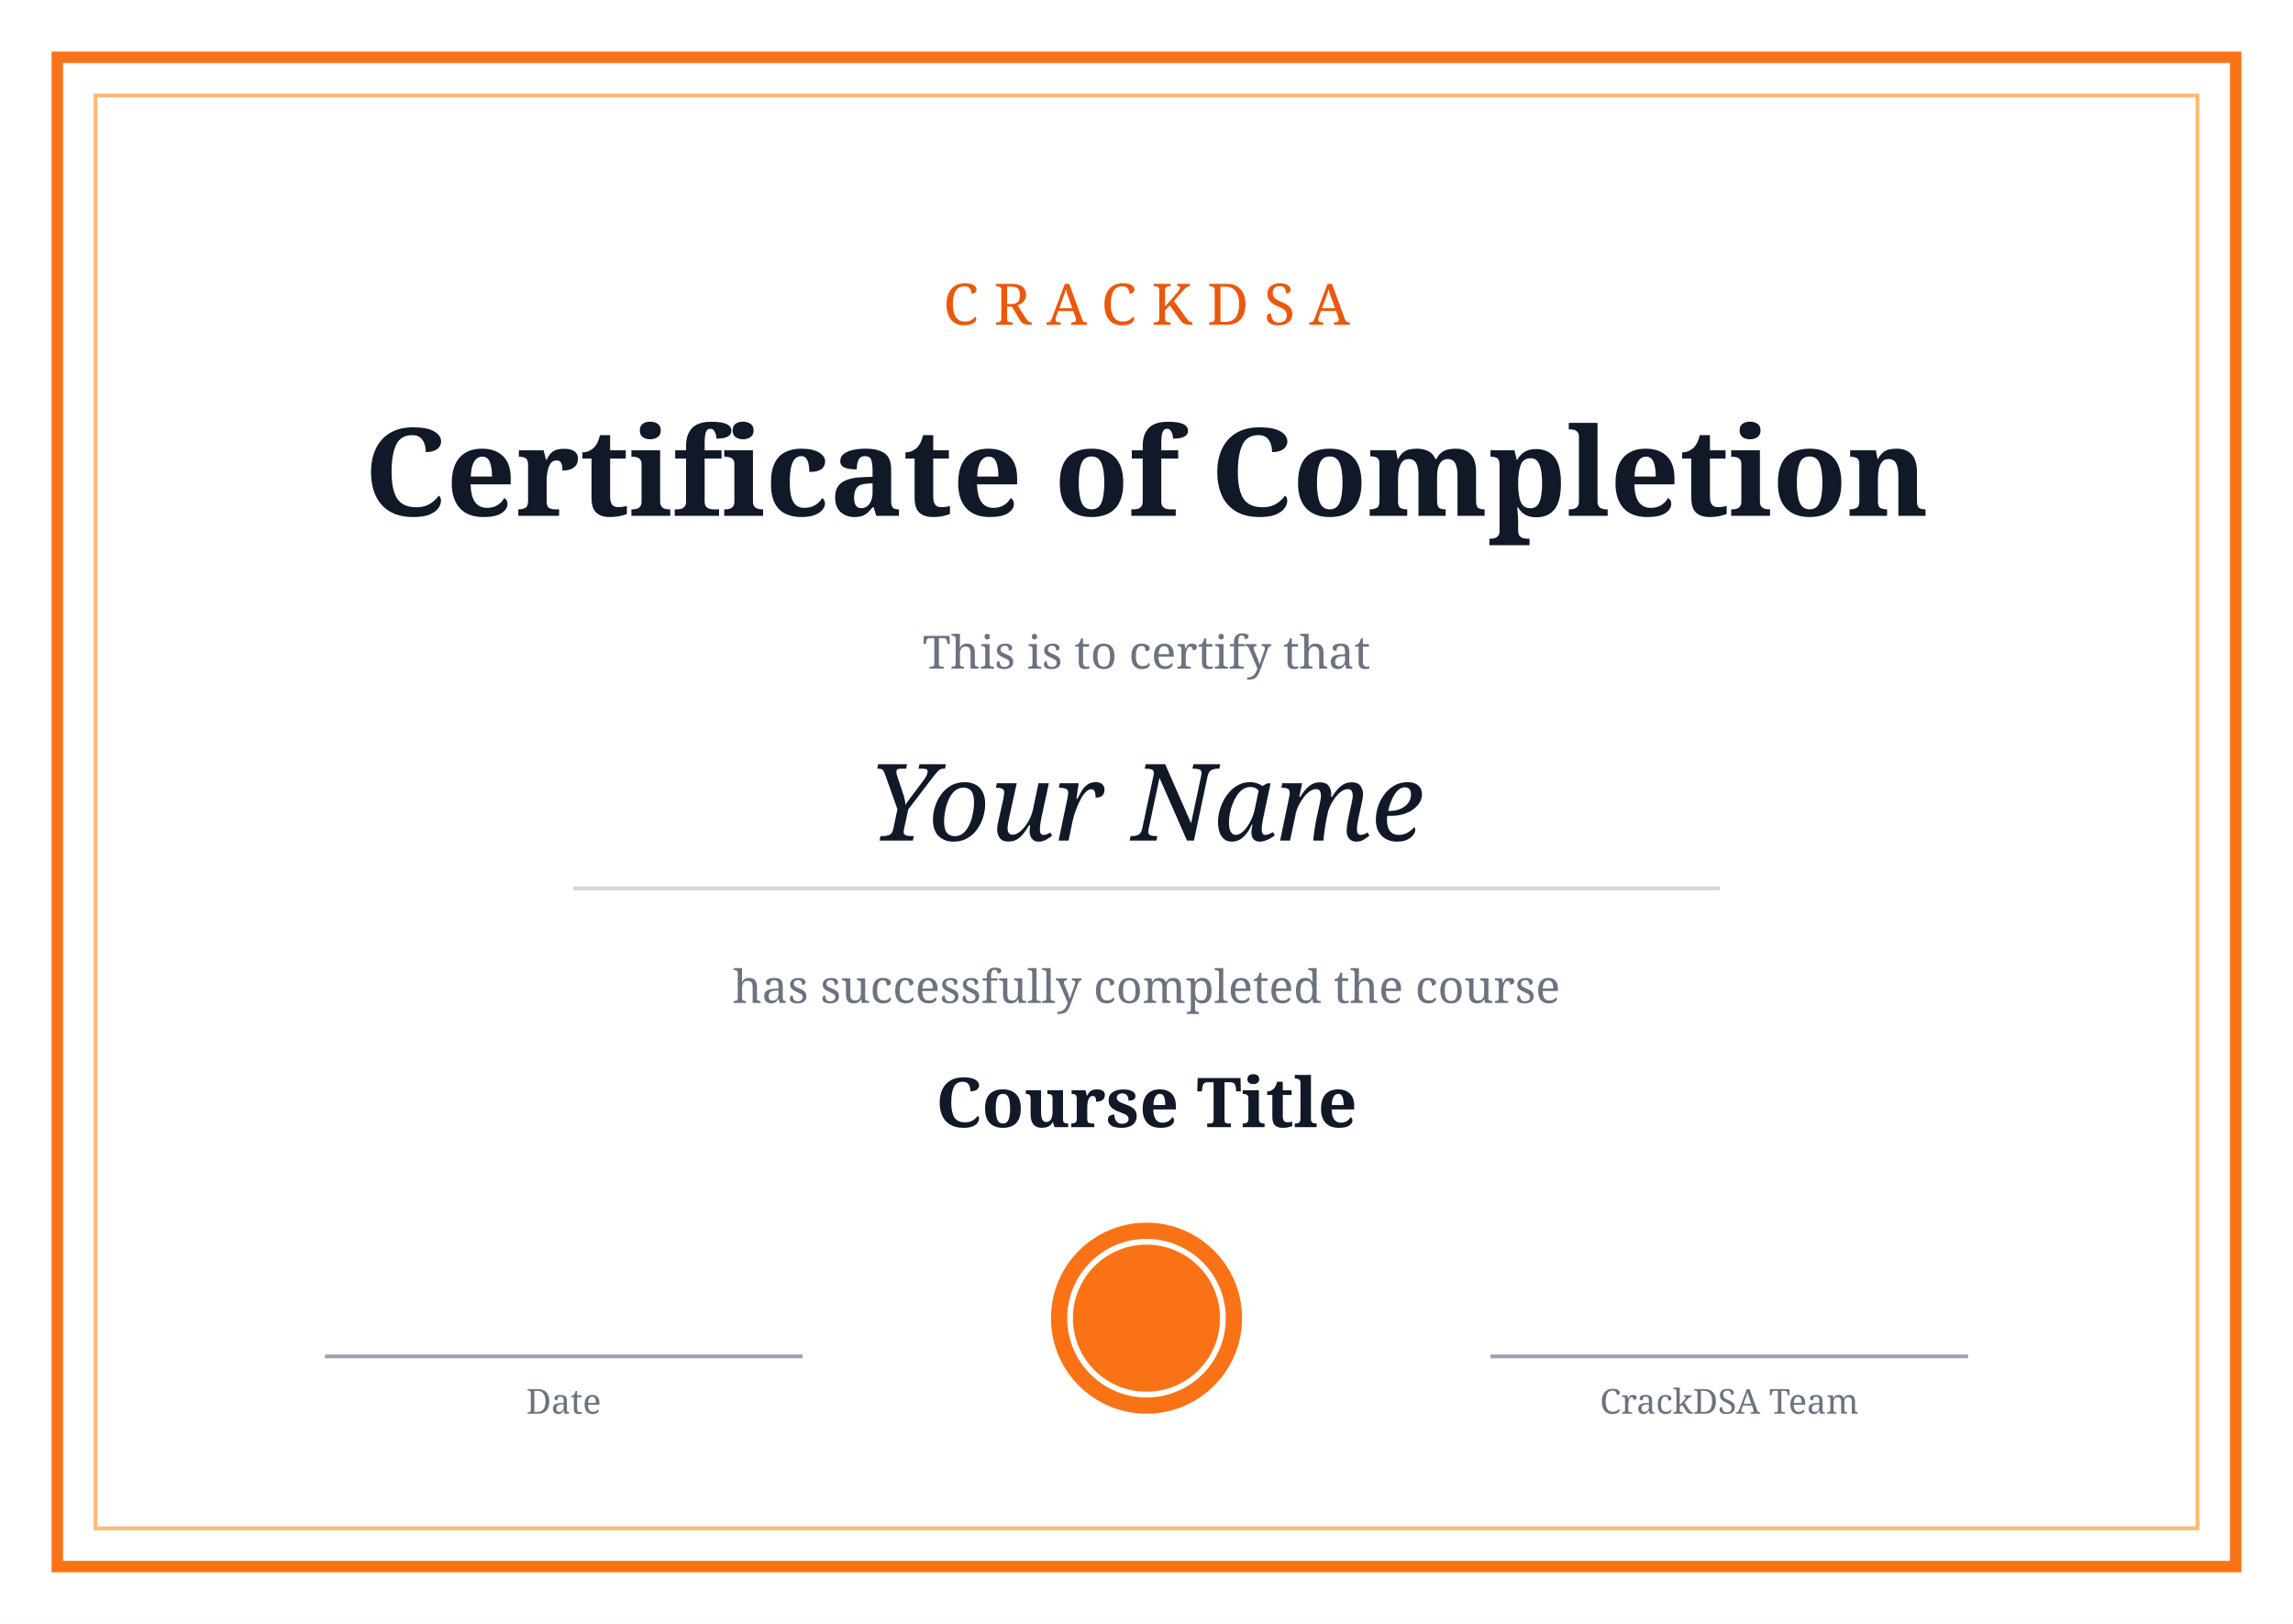
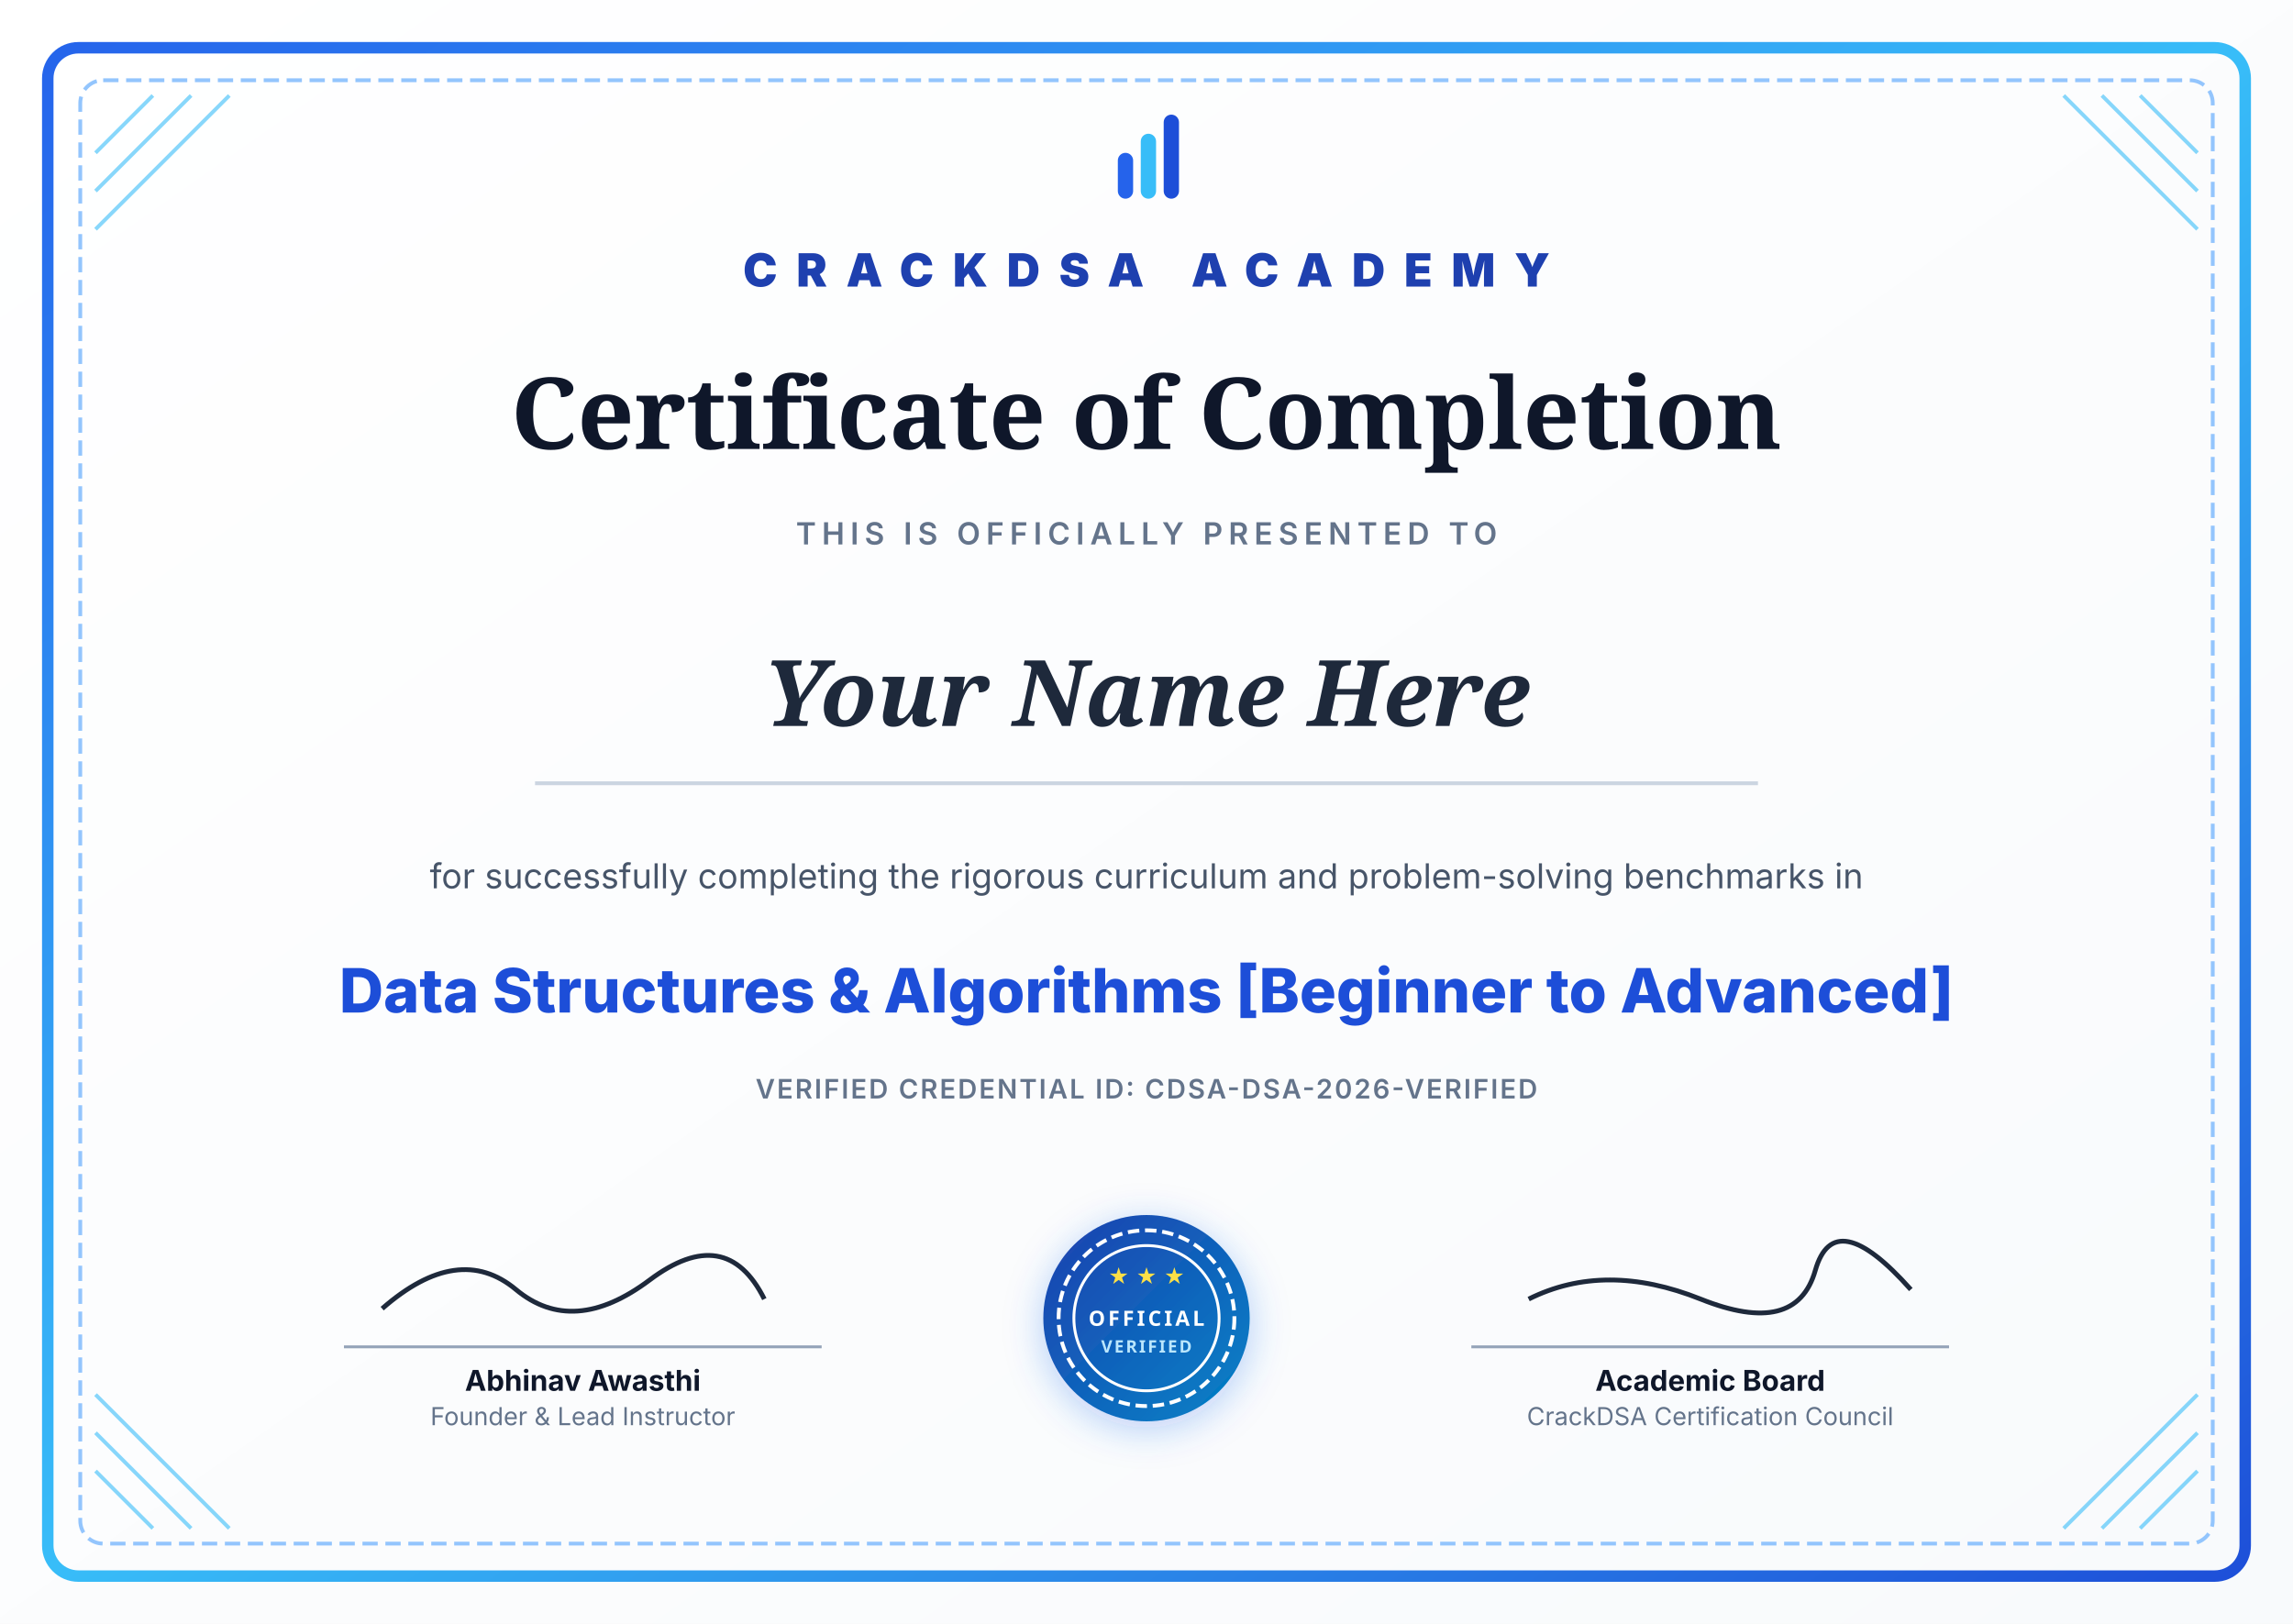
<svg xmlns="http://www.w3.org/2000/svg" width="1200" height="850" viewBox="0 0 1200 850">
-   <rect width="1200" height="850" fill="#ffffff" />
-   <rect x="30" y="30" width="1140" height="790" fill="none" stroke="#f97316" stroke-width="6" />
-   <rect x="50" y="50" width="1100" height="750" fill="none" stroke="#fdba74" stroke-width="2" />
-   <g text-anchor="middle" font-family="Georgia, serif" fill="#111827">
-     <text x="600" y="170" font-size="30" letter-spacing="8" fill="#ea580c">CRACKDSA</text>
-     <text x="600" y="270" font-size="64" font-weight="bold">Certificate of Completion</text>
-     <text x="600" y="350" font-size="24" fill="#6b7280">This is to certify that</text>
-     <text x="600" y="440" font-size="56" font-style="italic">Your Name</text>
-     <line x1="300" y1="465" x2="900" y2="465" stroke="#d1d5db" stroke-width="2" />
-     <text x="600" y="525" font-size="24" fill="#6b7280">has successfully completed the course</text>
-     <text x="600" y="590" font-size="36" font-weight="bold">Course Title</text>
-     <line x1="170" y1="710" x2="420" y2="710" stroke="#9ca3af" stroke-width="2" />
-     <text x="295" y="740" font-size="18" fill="#6b7280">Date</text>
-     <line x1="780" y1="710" x2="1030" y2="710" stroke="#9ca3af" stroke-width="2" />
-     <text x="905" y="740" font-size="18" fill="#6b7280">CrackDSA Team</text>
+   <defs>
+     <linearGradient id="certBg" x1="0" y1="0" x2="1" y2="1">
+       <stop offset="0%" stop-color="#ffffff" />
+       <stop offset="100%" stop-color="#f8fafc" />
+     </linearGradient>
+     <linearGradient id="goldBorder" x1="0" y1="0" x2="1" y2="1">
+       <stop offset="0%" stop-color="#2563EB" />
+       <stop offset="50%" stop-color="#38BDF8" />
+       <stop offset="100%" stop-color="#1D4ED8" />
+     </linearGradient>
+     <linearGradient id="sealGrad" x1="0" y1="0" x2="1" y2="1">
+       <stop offset="0%" stop-color="#1E40AF" />
+       <stop offset="100%" stop-color="#0284C7" />
+     </linearGradient>
+   </defs>
+   <rect width="1200" height="850" fill="url(#certBg)" />
+   <rect x="25" y="25" width="1150" height="800" rx="16" fill="none" stroke="url(#goldBorder)" stroke-width="6" />
+   <rect x="42" y="42" width="1116" height="766" rx="12" fill="none" stroke="#93C5FD" stroke-width="2" stroke-dasharray="8 4" />
+   <path d="M 50 80 L 80 50 M 50 100 L 100 50 M 50 120 L 120 50" stroke="#38BDF8" stroke-width="2" fill="none" opacity="0.6" />
+   <path d="M 1150 80 L 1120 50 M 1150 100 L 1100 50 M 1150 120 L 1080 50" stroke="#38BDF8" stroke-width="2" fill="none" opacity="0.6" />
+   <path d="M 50 770 L 80 800 M 50 750 L 100 800 M 50 730 L 120 800" stroke="#38BDF8" stroke-width="2" fill="none" opacity="0.6" />
+   <path d="M 1150 770 L 1120 800 M 1150 750 L 1100 800 M 1150 730 L 1080 800" stroke="#38BDF8" stroke-width="2" fill="none" opacity="0.6" />
+   <g text-anchor="middle">
+     <rect x="585" y="80" width="8" height="24" rx="4" fill="#2563EB" />
+     <rect x="597" y="70" width="8" height="34" rx="4" fill="#38BDF8" />
+     <rect x="609" y="60" width="8" height="44" rx="4" fill="#1D4ED8" />
+     <text x="600" y="150" font-family="system-ui, -apple-system, sans-serif" font-size="24" font-weight="900" letter-spacing="10" fill="#1E40AF">CRACKDSA ACADEMY</text>
+     <text x="600" y="235" font-family="Georgia, serif" font-size="52" font-weight="bold" fill="#0F172A">Certificate of Completion</text>
+     <text x="600" y="285" font-family="system-ui, -apple-system, sans-serif" font-size="16" font-weight="600" letter-spacing="3" fill="#64748B">THIS IS OFFICIALLY PRESENTED TO</text>
+     <text x="600" y="380" font-family="Georgia, serif" font-size="48" font-style="italic" font-weight="bold" fill="#1E293B">Your Name Here</text>
+     <line x1="280" y1="410" x2="920" y2="410" stroke="#CBD5E1" stroke-width="2" />
+     <text x="600" y="465" font-family="system-ui, -apple-system, sans-serif" font-size="18" fill="#475569">for successfully completing the rigorous curriculum and problem-solving benchmarks in</text>
+     <text x="600" y="530" font-family="system-ui, -apple-system, sans-serif" font-size="32" font-weight="800" fill="#1D4ED8">Data Structures &amp; Algorithms [Beginner to Advanced]</text>
+     <text x="600" y="575" font-family="system-ui, -apple-system, sans-serif" font-size="14" font-weight="600" letter-spacing="1" fill="#64748B">VERIFIED CREDENTIAL ID: CDSA-DSA-2026-VERIFIED</text>
  </g>
-   <circle cx="600" cy="690" r="50" fill="#f97316" />
-   <circle cx="600" cy="690" r="40" fill="none" stroke="#ffffff" stroke-width="3" />
+   <g transform="translate(180, 640)">
+     <path d="M 20 45 Q 60 10 90 35 T 160 30 T 220 40" fill="none" stroke="#1E293B" stroke-width="2.5" />
+     <line x1="0" y1="65" x2="250" y2="65" stroke="#94A3B8" stroke-width="1.5" />
+     <text x="125" y="88" text-anchor="middle" font-family="system-ui, -apple-system, sans-serif" font-size="15" font-weight="bold" fill="#0F172A">Abhinav Awasthi</text>
+     <text x="125" y="106" text-anchor="middle" font-family="system-ui, -apple-system, sans-serif" font-size="13" fill="#64748B">Founder &amp; Lead Instructor</text>
+   </g>
+   <g transform="translate(600, 690)">
+     <circle cx="0" cy="0" r="54" fill="url(#sealGrad)" filter="drop-shadow(0px 4px 10px rgba(37,99,235,0.3))" />
+     <circle cx="0" cy="0" r="46" fill="none" stroke="#ffffff" stroke-width="2" stroke-dasharray="6 3" />
+     <circle cx="0" cy="0" r="38" fill="none" stroke="#ffffff" stroke-width="1.5" />
+     <text x="0" y="-18" text-anchor="middle" font-family="system-ui, sans-serif" font-size="12" fill="#FDE047">★ ★ ★</text>
+     <text x="0" y="4" text-anchor="middle" font-family="system-ui, sans-serif" font-size="11" font-weight="900" letter-spacing="1.5" fill="#ffffff">OFFICIAL</text>
+     <text x="0" y="18" text-anchor="middle" font-family="system-ui, sans-serif" font-size="9" font-weight="700" letter-spacing="1" fill="#BAE6FD">VERIFIED</text>
+   </g>
+   <g transform="translate(770, 640)">
+     <path d="M 30 40 Q 70 20 120 40 T 180 25 T 230 35" fill="none" stroke="#1E293B" stroke-width="2.5" />
+     <line x1="0" y1="65" x2="250" y2="65" stroke="#94A3B8" stroke-width="1.5" />
+     <text x="125" y="88" text-anchor="middle" font-family="system-ui, -apple-system, sans-serif" font-size="15" font-weight="bold" fill="#0F172A">Academic Board</text>
+     <text x="125" y="106" text-anchor="middle" font-family="system-ui, -apple-system, sans-serif" font-size="13" fill="#64748B">CrackDSA Certification Council</text>
+   </g>
</svg>
